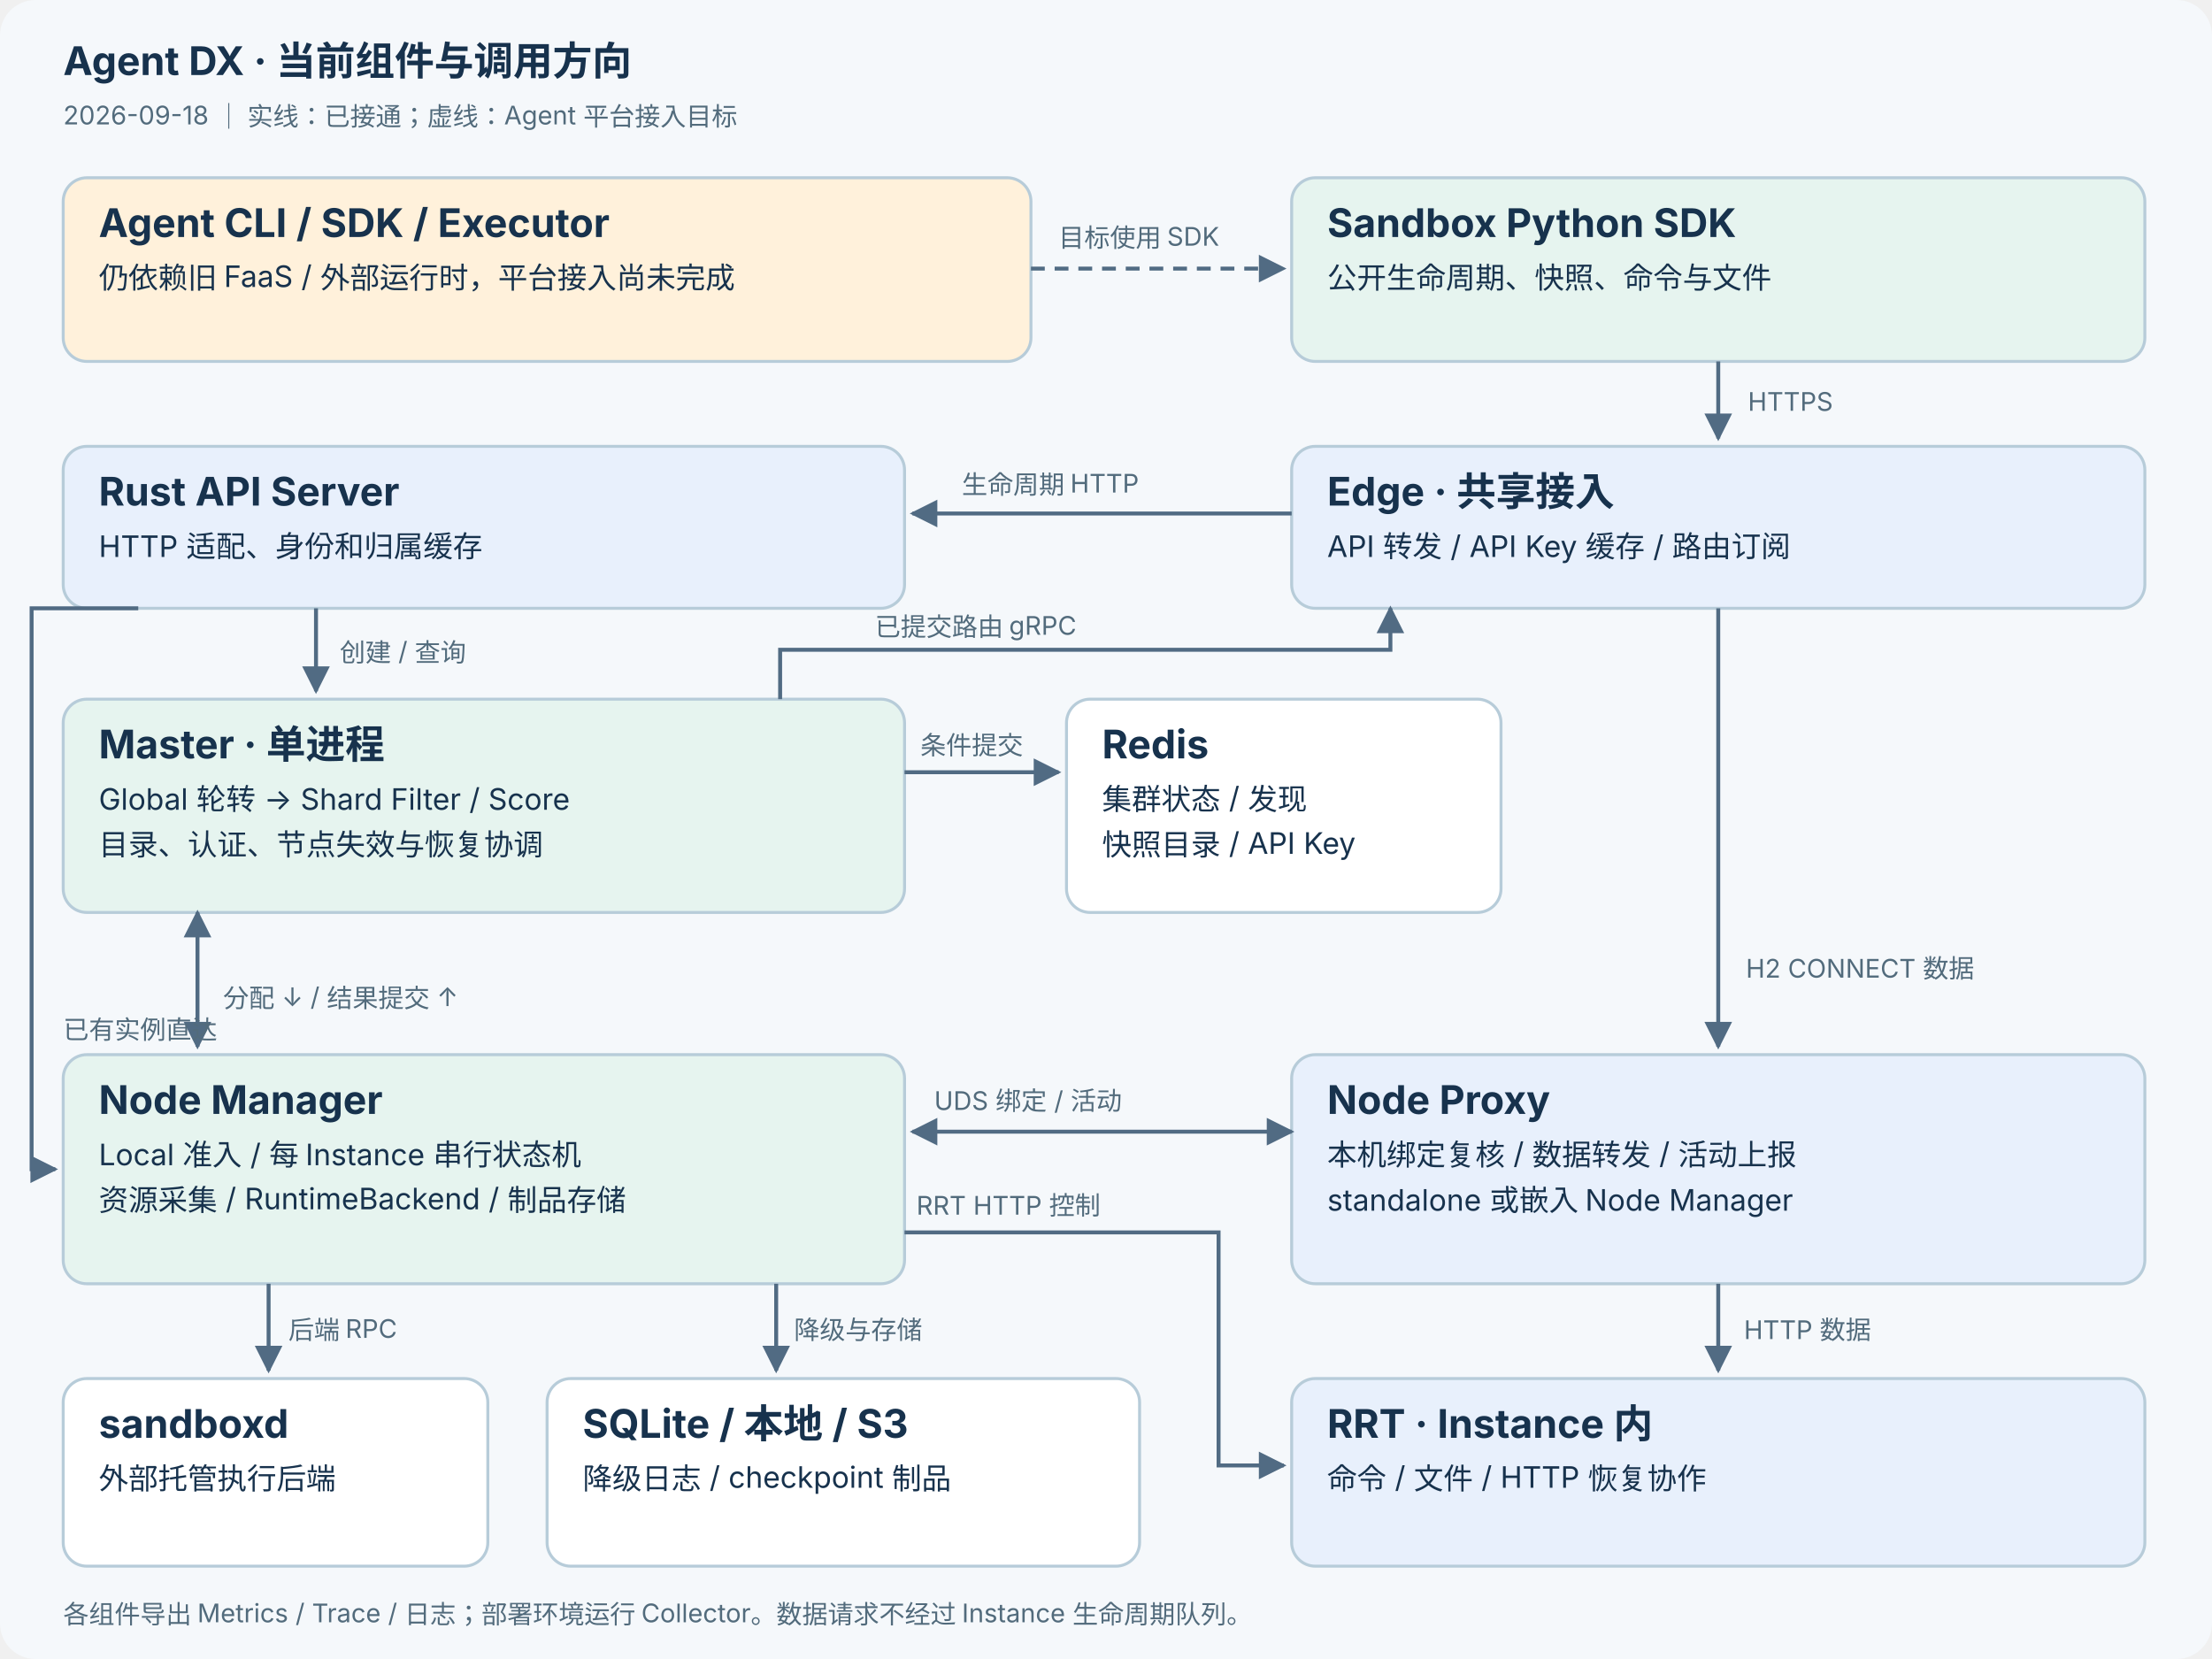
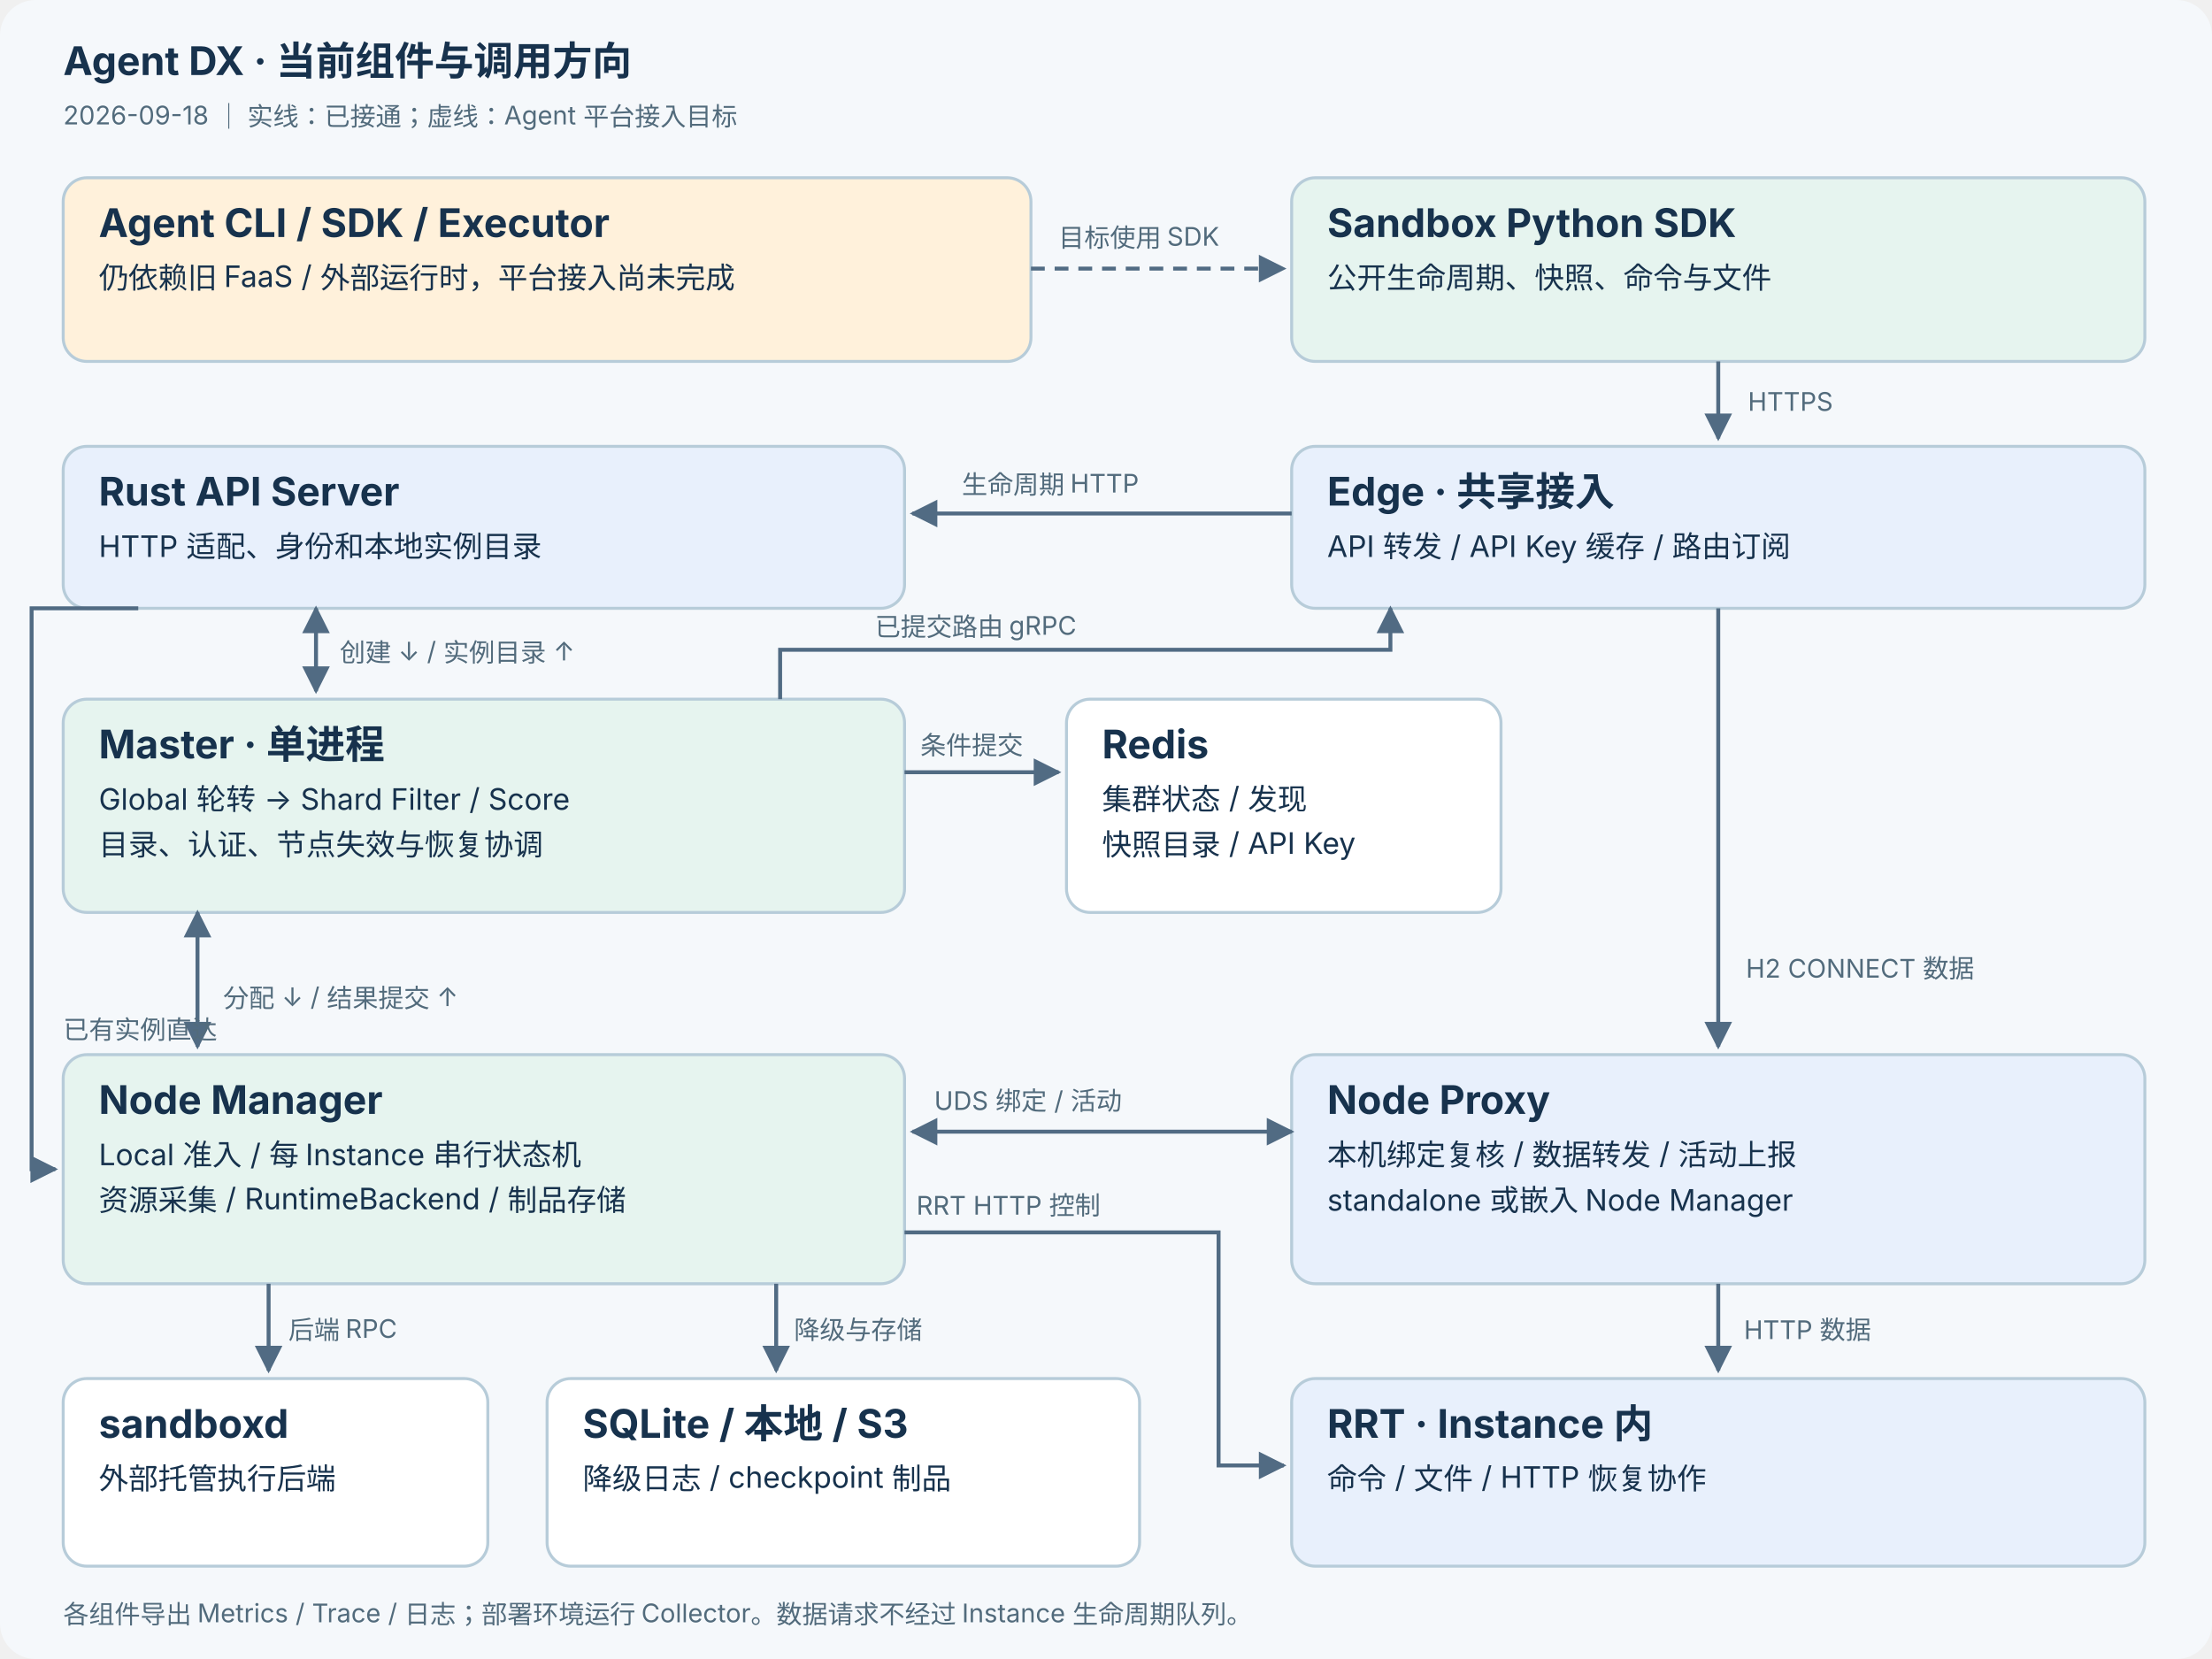
<svg xmlns="http://www.w3.org/2000/svg" viewBox="0 0 1120 840" role="img" aria-labelledby="title desc">
  <defs>
    <marker id="arrow" viewBox="0 0 10 10" refX="9" refY="5" markerWidth="7" markerHeight="7" orient="auto-start-reverse">
      <path d="M0 0L10 5L0 10Z" fill="#516b83" />
    </marker>
  </defs>
  <style>text{font-family:system-ui,-apple-system,'PingFang SC',sans-serif;fill:#17324d} .head{font-size:20px;font-weight:650}.body{font-size:15px}.small{font-size:13px;fill:#526b7c}.edge{fill:none;stroke:#516b83;stroke-width:2;marker-end:url(#arrow)}.box{stroke:#b7ccd9;stroke-width:1.5;rx:12}</style>
  <rect width="1120" height="840" fill="#f5f8fb" rx="18" />
  <text x="32" y="38" class="head">Agent DX · 当前组件与调用方向</text>
  <text x="32" y="63" class="small">2026-09-18 ｜ 实线：已接通；虚线：Agent 平台接入目标</text>
  <rect x="32" y="90" width="490" height="93" class="box" fill="#fff1db" />
  <text x="50" y="120" class="head">Agent CLI / SDK / Executor</text>
  <text x="50" y="146" class="body">仍依赖旧 FaaS / 外部运行时，平台接入尚未完成</text>
  <rect x="654" y="90" width="432" height="93" class="box" fill="#e6f4ef" />
  <text x="672" y="120" class="head">Sandbox Python SDK</text>
  <text x="672" y="146" class="body">公开生命周期、快照、命令与文件</text>
  <path d="M522 136H650" class="edge" stroke-dasharray="7 5" />
  <text x="536" y="125" class="small">目标使用 SDK</text>
  <rect x="654" y="226" width="432" height="82" class="box" fill="#e8f0fc" />
  <text x="672" y="256" class="head">Edge · 共享接入</text>
  <text x="672" y="282" class="body">API 转发 / API Key 缓存 / 路由订阅</text>
  <path d="M870 183V222" class="edge" />
  <text x="885" y="208" class="small">HTTPS</text>
  <rect x="32" y="226" width="426" height="82" class="box" fill="#e8f0fc" />
  <text x="50" y="256" class="head">Rust API Server</text>
-   <text x="50" y="282" class="body">HTTP 适配、身份和归属缓存</text>
+   <text x="50" y="282" class="body">HTTP 适配、身份和本地实例目录</text>
  <path d="M654 260H462" class="edge" />
  <text x="487" y="250" class="small">生命周期 HTTP</text>
  <rect x="32" y="354" width="426" height="108" class="box" fill="#e6f4ef" />
  <text x="50" y="384" class="head">Master · 单进程</text>
  <text x="50" y="410" class="body">Global 轮转 → Shard Filter / Score</text>
  <text x="50" y="433" class="body">目录、认证、节点失效与恢复协调</text>
-   <path d="M160 308V350" class="edge" />
-   <text x="172" y="335" class="small">创建 / 查询</text>
+   <path d="M160 308V350" class="edge" marker-start="url(#arrow)" />
+   <text x="172" y="335" class="small">创建 ↓ / 实例目录 ↑</text>
  <rect x="540" y="354" width="220" height="108" class="box" fill="#fff" />
  <text x="558" y="384" class="head">Redis</text>
  <text x="558" y="410" class="body">集群状态 / 发现</text>
  <text x="558" y="433" class="body">快照目录 / API Key</text>
  <path d="M458 391H536" class="edge" />
  <text x="466" y="382" class="small">条件提交</text>
  <path d="M395 354V329H704V308" class="edge" />
  <text x="443" y="322" class="small">已提交路由 gRPC</text>
  <rect x="32" y="534" width="426" height="116" class="box" fill="#e6f4ef" />
  <text x="50" y="564" class="head">Node Manager</text>
  <text x="50" y="590" class="body">Local 准入 / 每 Instance 串行状态机</text>
  <text x="50" y="613" class="body">资源采集 / RuntimeBackend / 制品存储</text>
  <path d="M100 462V530" class="edge" marker-start="url(#arrow)" />
  <text x="113" y="510" class="small">分配 ↓ / 结果提交 ↑</text>
  <path d="M70 308H16V592H28" class="edge" />
  <text x="32" y="526" class="small">已有实例直达</text>
  <rect x="654" y="534" width="432" height="116" class="box" fill="#e8f0fc" />
  <text x="672" y="564" class="head">Node Proxy</text>
  <text x="672" y="590" class="body">本机绑定复核 / 数据转发 / 活动上报</text>
  <text x="672" y="613" class="body">standalone 或嵌入 Node Manager</text>
  <path d="M870 308V530" class="edge" />
  <text x="884" y="495" class="small">H2 CONNECT 数据</text>
  <path d="M654 573H462" class="edge" marker-start="url(#arrow)" />
  <text x="473" y="562" class="small">UDS 绑定 / 活动</text>
  <rect x="32" y="698" width="215" height="95" class="box" fill="#fff" />
  <text x="50" y="728" class="head">sandboxd</text>
  <text x="50" y="754" class="body">外部托管执行后端</text>
  <rect x="277" y="698" width="300" height="95" class="box" fill="#fff" />
  <text x="295" y="728" class="head">SQLite / 本地 / S3</text>
  <text x="295" y="754" class="body">降级日志 / checkpoint 制品</text>
  <rect x="654" y="698" width="432" height="95" class="box" fill="#e8f0fc" />
  <text x="672" y="728" class="head">RRT · Instance 内</text>
  <text x="672" y="754" class="body">命令 / 文件 / HTTP 恢复协作</text>
  <path d="M136 650V694" class="edge" />
  <text x="146" y="678" class="small">后端 RPC</text>
  <path d="M393 650V694" class="edge" />
  <text x="402" y="678" class="small">降级与存储</text>
  <path d="M870 650V694" class="edge" />
  <text x="883" y="678" class="small">HTTP 数据</text>
  <path d="M458 624H617V742H650" class="edge" />
  <text x="464" y="615" class="small">RRT HTTP 控制</text>
  <text x="32" y="822" class="small">各组件导出 Metrics / Trace / 日志；部署环境运行 Collector。数据请求不经过 Instance 生命周期队列。</text>
</svg>
